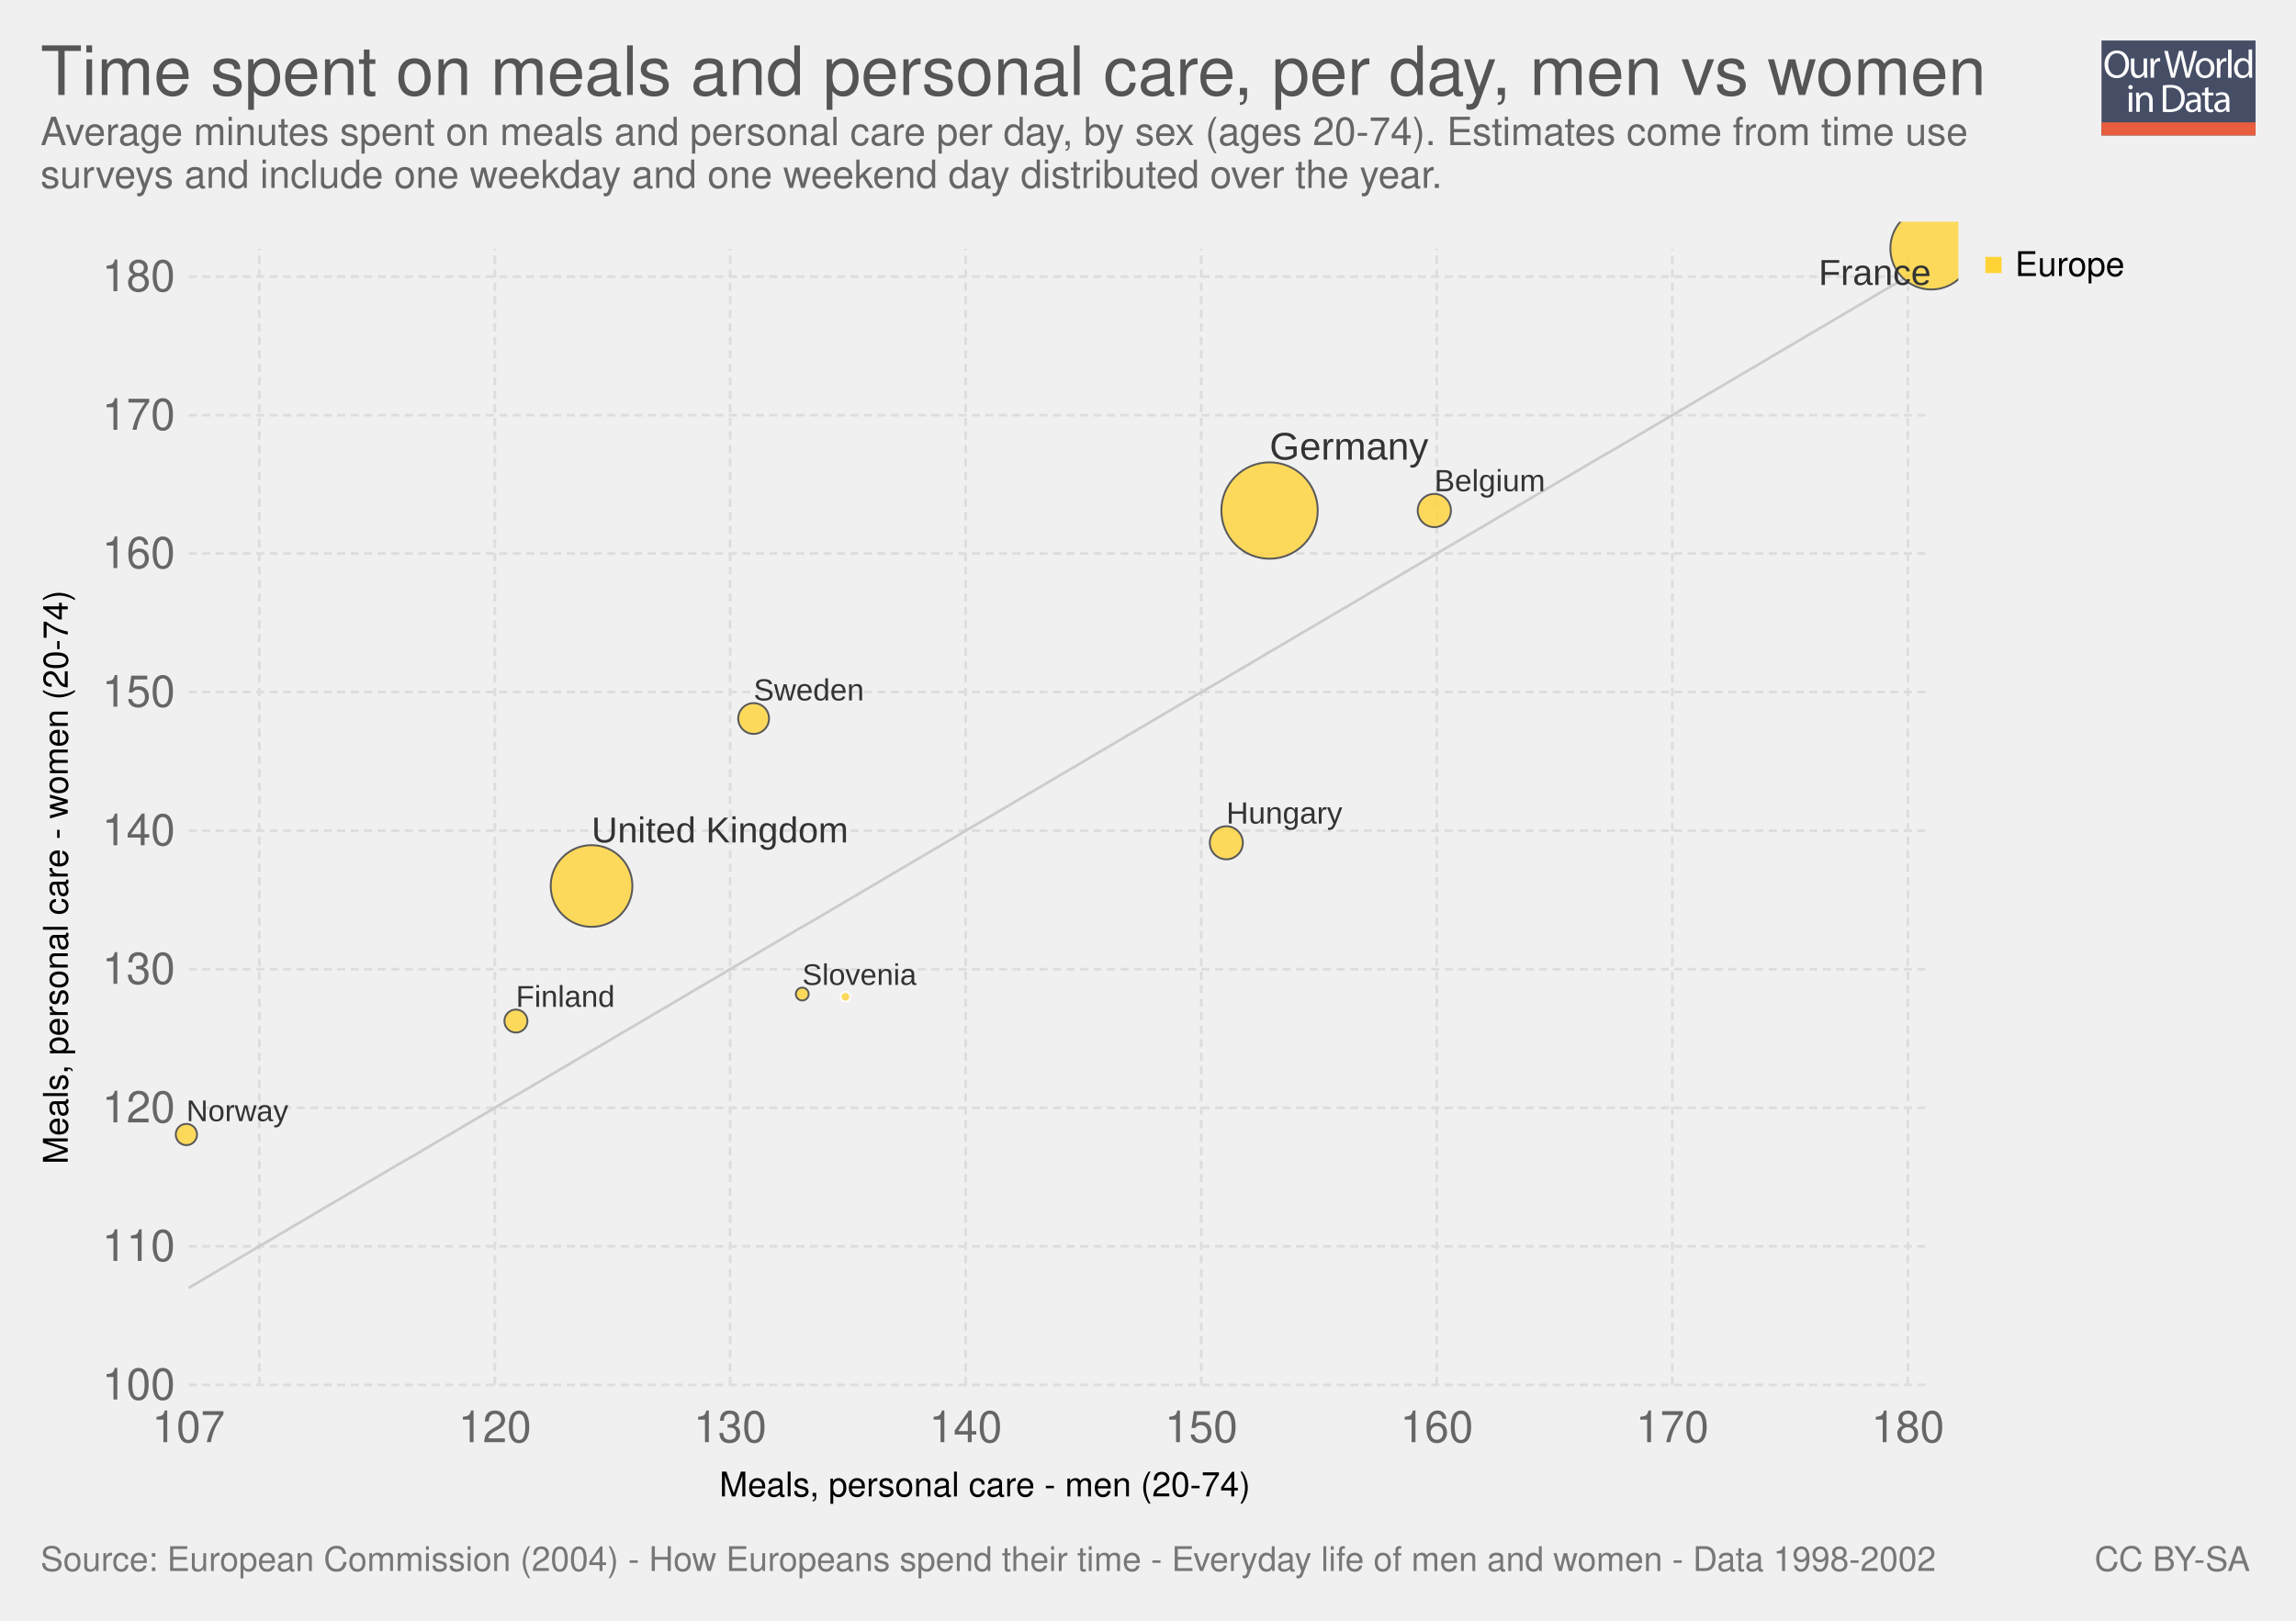
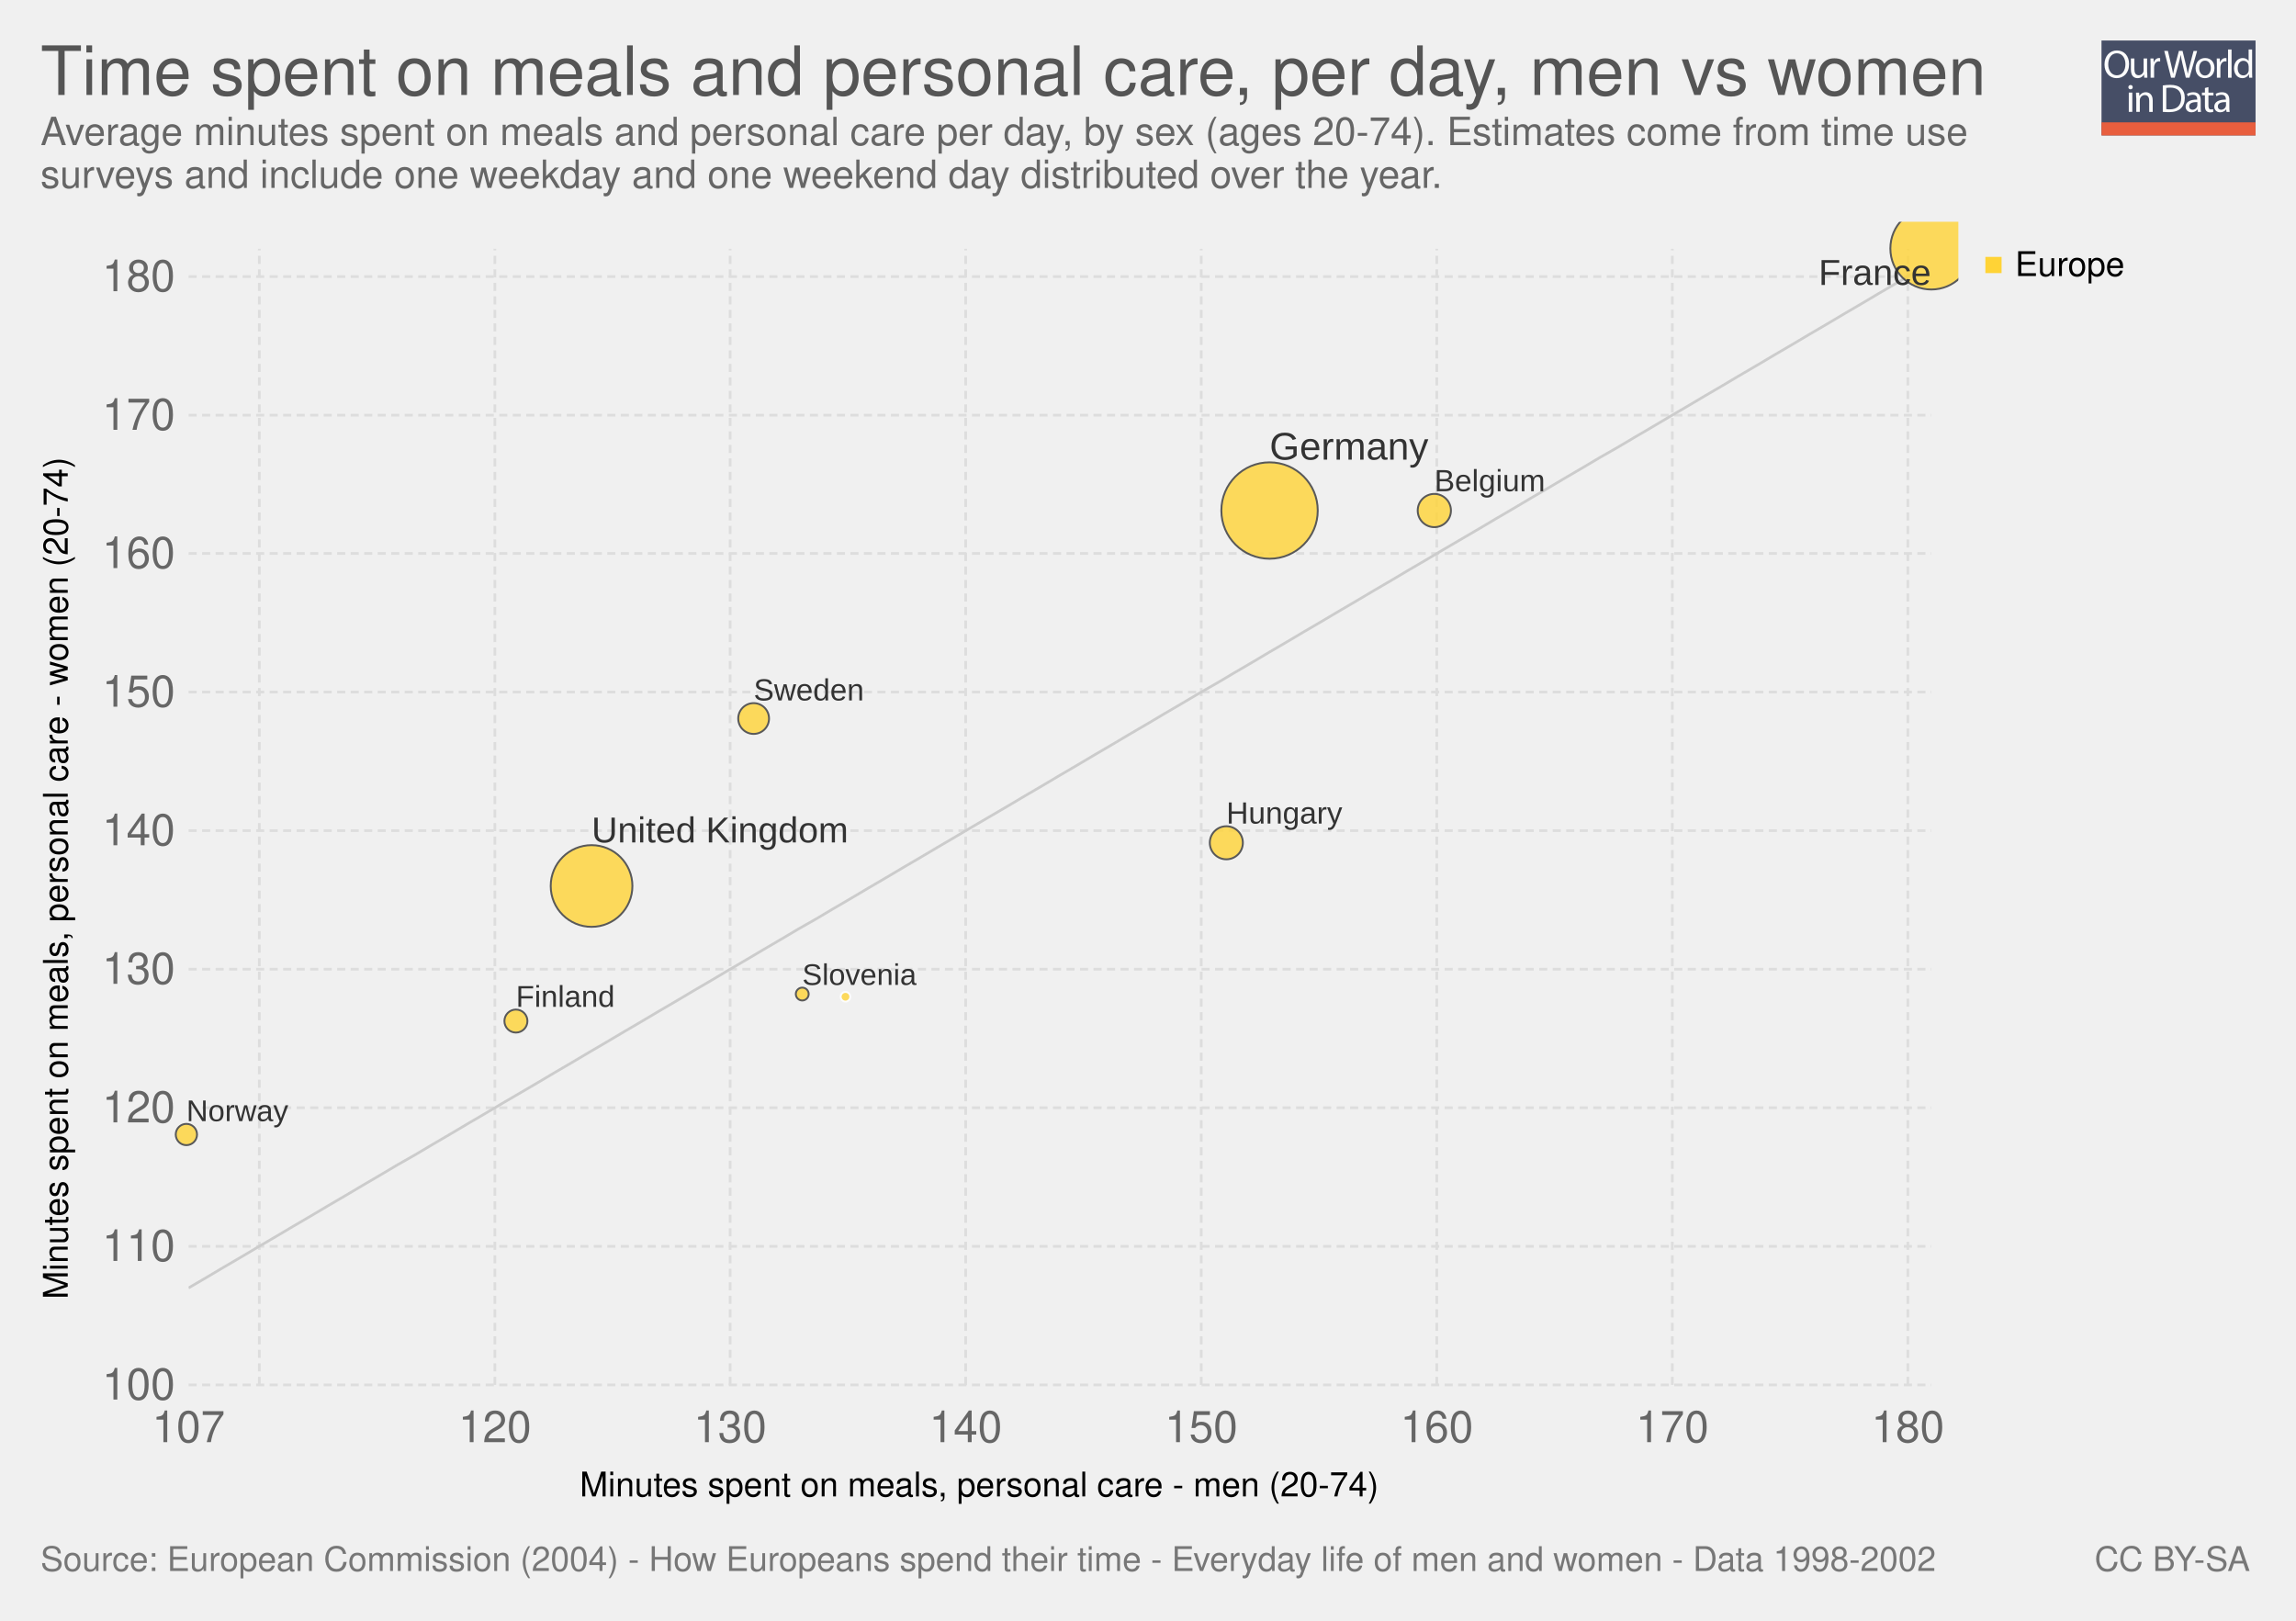
<svg xmlns="http://www.w3.org/2000/svg" xmlns:xlink="http://www.w3.org/1999/xlink" version="1.1" style="font-family: 'Helvetica Neue', Helvetica, Arial, sans-serif; font-size: 18px; background-color: white; text-rendering: optimizeLegibility; -webkit-font-smoothing: antialiased;" width="850" height="600">
  <g class="ChartTab">
    <g class="HeaderView">
      <g opacity="0.8" transform="translate(778, 15) scale(0.27)">
        <a xlink:href="https://ourworldindata.org" target="_blank">
          <g>
            <rect x="0" y="0" fill="#1B2543" width="211.2" height="130.1" />
            <rect x="0" y="112.2" fill="#E63912" width="211.2" height="17.9" />
            <g>
              <rect x="1.2" y="12.3" fill="none" width="210.2" height="99.2" />
              <path fill="#FFFFFF" d="M37.8,32.2c0,12.7-7.7,19.4-17.1,19.4c-9.7,0-16.6-7.5-16.6-18.7c0-11.7,7.3-19.3,17.1-19.3 C31.3,13.7,37.8,21.3,37.8,32.2z M9.2,32.8c0,7.9,4.3,14.9,11.8,14.9c7.5,0,11.8-6.9,11.8-15.3c0-7.3-3.8-14.9-11.8-14.9 C13.1,17.5,9.2,24.8,9.2,32.8z" />
              <path fill="#FFFFFF" d="M62.7,43.8c0,2.7,0.1,5.1,0.2,7.2h-4.3l-0.3-4.3h-0.1c-1.3,2.1-4,4.9-8.8,4.9c-4.2,0-9.1-2.3-9.1-11.6 V24.6h4.8v14.6c0,5,1.5,8.4,5.9,8.4c3.2,0,5.5-2.2,6.3-4.4c0.3-0.7,0.4-1.6,0.4-2.5V24.6h4.8V43.8z" />
              <path fill="#FFFFFF" d="M67.3,32.8c0-3.1-0.1-5.8-0.2-8.2h4.2l0.2,5.2h0.2c1.2-3.5,4.1-5.8,7.3-5.8c0.5,0,0.9,0.1,1.4,0.2v4.5 c-0.5-0.1-1-0.2-1.6-0.2c-3.4,0-5.8,2.6-6.5,6.2c-0.1,0.7-0.2,1.4-0.2,2.2V51h-4.8V32.8z" />
              <path fill="#FFFFFF" d="M95.4,51l-9.4-36.8h5l4.4,18.6c1.1,4.6,2.1,9.2,2.7,12.7h0.1c0.6-3.7,1.8-8,3-12.8l4.9-18.5h5l4.5,18.7 c1,4.4,2,8.7,2.6,12.6h0.1c0.8-4,1.8-8.1,3-12.7l4.9-18.5h4.9L120.6,51h-5L111,31.9c-1.1-4.7-1.9-8.3-2.4-12h-0.1 c-0.7,3.7-1.5,7.3-2.8,12L100.4,51H95.4z" />
              <path fill="#FFFFFF" d="M154.9,37.6c0,9.8-6.8,14-13.2,14c-7.2,0-12.7-5.2-12.7-13.6c0-8.8,5.8-14,13.1-14 C149.8,24,154.9,29.5,154.9,37.6z M133.9,37.9c0,5.8,3.3,10.1,8,10.1c4.6,0,8-4.3,8-10.3c0-4.5-2.2-10.1-7.9-10.1 C136.3,27.6,133.9,32.8,133.9,37.9z" />
              <path fill="#FFFFFF" d="M158.2,32.8c0-3.1-0.1-5.8-0.2-8.2h4.2l0.2,5.2h0.2c1.2-3.5,4.1-5.8,7.3-5.8c0.5,0,0.9,0.1,1.4,0.2v4.5 c-0.5-0.1-1-0.2-1.6-0.2c-3.4,0-5.8,2.6-6.5,6.2c-0.1,0.7-0.2,1.4-0.2,2.2V51h-4.8V32.8z" />
              <path fill="#FFFFFF" d="M173.5,12.3h4.8V51h-4.8V12.3z" />
              <path fill="#FFFFFF" d="M206.5,12.3v31.9c0,2.3,0.1,5,0.2,6.8h-4.3l-0.2-4.6H202c-1.5,2.9-4.7,5.2-9,5.2 c-6.4,0-11.3-5.4-11.3-13.4c-0.1-8.8,5.4-14.2,11.9-14.2c4,0,6.8,1.9,8,4h0.1V12.3H206.5z M201.7,35.4c0-0.6-0.1-1.4-0.2-2 c-0.7-3.1-3.3-5.6-6.9-5.6c-5,0-7.9,4.4-7.9,10.2c0,5.3,2.6,9.8,7.8,9.8c3.2,0,6.2-2.1,7.1-5.7c0.2-0.7,0.2-1.3,0.2-2.1V35.4z" />
              <path fill="#FFFFFF" d="M42.8,64c0.1,1.6-1.1,2.9-3.1,2.9c-1.7,0-2.9-1.3-2.9-2.9c0-1.7,1.3-3,3-3C41.7,61,42.8,62.3,42.8,64z M37.4,97.8V71.4h4.8v26.4H37.4z" />
              <path fill="#FFFFFF" d="M47.5,78.6c0-2.7-0.1-5-0.2-7.1h4.3l0.3,4.4h0.1c1.3-2.5,4.4-5,8.8-5c3.7,0,9.4,2.2,9.4,11.2v15.8h-4.8 V82.6c0-4.3-1.6-7.8-6.1-7.8c-3.2,0-5.6,2.2-6.5,4.9c-0.2,0.6-0.3,1.4-0.3,2.2v15.9h-4.8V78.6z" />
              <path fill="#FFFFFF" d="M84,61.6c2.9-0.4,6.3-0.8,10.1-0.8c6.8,0,11.7,1.6,14.9,4.6c3.3,3,5.2,7.3,5.2,13.2c0,6-1.9,10.9-5.3,14.3 c-3.4,3.4-9.1,5.3-16.3,5.3c-3.4,0-6.2-0.2-8.6-0.4V61.6z M88.8,94.1c1.2,0.2,3,0.3,4.8,0.3c10.2,0,15.7-5.7,15.7-15.6 c0.1-8.7-4.9-14.2-14.9-14.2c-2.5,0-4.3,0.2-5.6,0.5V94.1z" />
              <path fill="#FFFFFF" d="M132.1,97.8l-0.4-3.3h-0.2c-1.5,2.1-4.3,3.9-8.1,3.9c-5.4,0-8.1-3.8-8.1-7.6c0-6.4,5.7-9.9,15.9-9.8v-0.5 c0-2.2-0.6-6.1-6-6.1c-2.5,0-5,0.8-6.9,2l-1.1-3.2c2.2-1.4,5.4-2.3,8.7-2.3c8.1,0,10.1,5.5,10.1,10.8v9.9c0,2.3,0.1,4.5,0.4,6.3 H132.1z M131.4,84.4c-5.3-0.1-11.2,0.8-11.2,5.9c0,3.1,2.1,4.6,4.5,4.6c3.4,0,5.6-2.2,6.4-4.4c0.2-0.5,0.3-1,0.3-1.5V84.4z" />
              <path fill="#FFFFFF" d="M146.6,63.9v7.6h6.9v3.7h-6.9v14.2c0,3.3,0.9,5.1,3.6,5.1c1.3,0,2.2-0.2,2.8-0.3l0.2,3.6 c-0.9,0.4-2.4,0.7-4.3,0.7c-2.2,0-4-0.7-5.2-2c-1.4-1.4-1.9-3.8-1.9-6.9V75.1h-4.1v-3.7h4.1v-6.3L146.6,63.9z" />
              <path fill="#FFFFFF" d="M171.4,97.8l-0.4-3.3h-0.2c-1.5,2.1-4.3,3.9-8.1,3.9c-5.4,0-8.1-3.8-8.1-7.6c0-6.4,5.7-9.9,15.9-9.8v-0.5 c0-2.2-0.6-6.1-6-6.1c-2.5,0-5,0.8-6.9,2l-1.1-3.2c2.2-1.4,5.4-2.3,8.7-2.3c8.1,0,10.1,5.5,10.1,10.8v9.9c0,2.3,0.1,4.5,0.4,6.3 H171.4z M170.7,84.4c-5.3-0.1-11.2,0.8-11.2,5.9c0,3.1,2.1,4.6,4.5,4.6c3.4,0,5.6-2.2,6.4-4.4c0.2-0.5,0.3-1,0.3-1.5V84.4z" />
            </g>
          </g>
        </a>
      </g>
      <a href="https://ourworldindata.org/grapher/time-spent-on-meals-and-personal-care-per-day-men-vs-women" target="_blank">
        <text font-size="25.20" x="15.0" y="35.2" fill="#555">
          <tspan x="15" y="35.16">Time spent on meals and personal care, per day, men vs women</tspan>
        </text>
      </a>
      <text font-size="14.40" x="15.0" y="53.7" fill="#666">
        <tspan x="15" y="53.72">Average minutes spent on meals and personal care per day, by sex (ages 20-74). Estimates come from time use</tspan>
        <tspan x="15" y="69.56">surveys and include one weekday and one weekend day distributed over the year.</tspan>
      </text>
    </g>
    <g>
      <g class="AxisBoxView">
        <g class="HorizontalAxis">
-           <text font-size="12.60" x="266.3" y="554.0">
-             <tspan x="266.342" y="553.98">Meals, personal care - men (20-74)</tspan>
+           <text font-size="12.60" x="214.6" y="554.0">
+             <tspan x="214.619" y="553.98">Minutes spent on meals, personal care  - men (20-74)</tspan>
          </text>
          <text x="69.8" y="533.9" fill="#666" text-anchor="middle" font-size="16.2">107</text>
          <text x="183.2" y="533.9" fill="#666" text-anchor="middle" font-size="16.2">120</text>
          <text x="270.3" y="533.9" fill="#666" text-anchor="middle" font-size="16.2">130</text>
          <text x="357.5" y="533.9" fill="#666" text-anchor="middle" font-size="16.2">140</text>
          <text x="444.7" y="533.9" fill="#666" text-anchor="middle" font-size="16.2">150</text>
          <text x="531.9" y="533.9" fill="#666" text-anchor="middle" font-size="16.2">160</text>
          <text x="619.1" y="533.9" fill="#666" text-anchor="middle" font-size="16.2">170</text>
          <text x="706.3" y="533.9" fill="#666" text-anchor="middle" font-size="16.2">180</text>
        </g>
        <g class="VerticalAxis">
-           <text font-size="12.60" x="-431.0" y="25.1" transform="rotate(-90)">
-             <tspan x="-431.022" y="25.08">Meals, personal care - women (20-74)</tspan>
+           <text font-size="12.60" x="-481.0" y="25.1" transform="rotate(-90)">
+             <tspan x="-480.981" y="25.08">Minutes spent on meals, personal care - women (20-74)</tspan>
          </text>
          <text x="64.82" y="512.7" fill="#666" dominant-baseline="middle" text-anchor="end" font-size="16.2">100</text>
          <text x="64.82" y="461.4" fill="#666" dominant-baseline="middle" text-anchor="end" font-size="16.2">110</text>
          <text x="64.82" y="410.1" fill="#666" dominant-baseline="middle" text-anchor="end" font-size="16.2">120</text>
          <text x="64.82" y="358.8" fill="#666" dominant-baseline="middle" text-anchor="end" font-size="16.2">130</text>
          <text x="64.82" y="307.5" fill="#666" dominant-baseline="middle" text-anchor="end" font-size="16.2">140</text>
          <text x="64.82" y="256.2" fill="#666" dominant-baseline="middle" text-anchor="end" font-size="16.2">150</text>
          <text x="64.82" y="204.9" fill="#666" dominant-baseline="middle" text-anchor="end" font-size="16.2">160</text>
          <text x="64.82" y="153.7" fill="#666" dominant-baseline="middle" text-anchor="end" font-size="16.2">170</text>
          <text x="64.82" y="102.4" fill="#666" dominant-baseline="middle" text-anchor="end" font-size="16.2">180</text>
        </g>
        <g class="AxisGridLines">
          <line x1="69.82" y1="512.7" x2="715.00" y2="512.7" stroke="#ddd" stroke-dasharray="3,2" />
          <line x1="69.82" y1="461.4" x2="715.00" y2="461.4" stroke="#ddd" stroke-dasharray="3,2" />
          <line x1="69.82" y1="410.1" x2="715.00" y2="410.1" stroke="#ddd" stroke-dasharray="3,2" />
          <line x1="69.82" y1="358.8" x2="715.00" y2="358.8" stroke="#ddd" stroke-dasharray="3,2" />
          <line x1="69.82" y1="307.5" x2="715.00" y2="307.5" stroke="#ddd" stroke-dasharray="3,2" />
          <line x1="69.82" y1="256.2" x2="715.00" y2="256.2" stroke="#ddd" stroke-dasharray="3,2" />
          <line x1="69.82" y1="204.9" x2="715.00" y2="204.9" stroke="#ddd" stroke-dasharray="3,2" />
          <line x1="69.82" y1="153.7" x2="715.00" y2="153.7" stroke="#ddd" stroke-dasharray="3,2" />
          <line x1="69.82" y1="102.4" x2="715.00" y2="102.4" stroke="#ddd" stroke-dasharray="3,2" />
        </g>
        <g class="AxisGridLines">
          <line x1="96" y1="512.70" x2="96" y2="92.10" stroke="#ddd" stroke-dasharray="3,2" />
          <line x1="183.2" y1="512.70" x2="183.2" y2="92.10" stroke="#ddd" stroke-dasharray="3,2" />
          <line x1="270.3" y1="512.70" x2="270.3" y2="92.10" stroke="#ddd" stroke-dasharray="3,2" />
          <line x1="357.5" y1="512.70" x2="357.5" y2="92.10" stroke="#ddd" stroke-dasharray="3,2" />
          <line x1="444.7" y1="512.70" x2="444.7" y2="92.10" stroke="#ddd" stroke-dasharray="3,2" />
          <line x1="531.9" y1="512.70" x2="531.9" y2="92.10" stroke="#ddd" stroke-dasharray="3,2" />
          <line x1="619.1" y1="512.70" x2="619.1" y2="92.10" stroke="#ddd" stroke-dasharray="3,2" />
          <line x1="706.3" y1="512.70" x2="706.3" y2="92.10" stroke="#ddd" stroke-dasharray="3,2" />
        </g>
      </g>
      <g class="ComparisonLine">
        <defs>
          <clipPath id="axisBounds-1">
            <rect x="69.816" y="92.1" width="645.184" height="420.6" />
          </clipPath>
        </defs>
        <path d="M69.8,476.8L76.3,473L82.7,469.2L89.2,465.4L95.6,461.6L102.1,457.8L108.5,454L115,450.2L121.4,446.4L127.9,442.6L134.3,438.8L140.8,435L147.2,431.2L153.7,427.5L160.1,423.7L166.6,419.9L173,416.1L179.5,412.3L185.9,408.5L192.4,404.7L198.9,400.9L205.3,397.1L211.8,393.3L218.2,389.5L224.7,385.7L231.1,381.9L237.6,378.1L244,374.3L250.5,370.5L256.9,366.7L263.4,362.9L269.8,359.1L276.3,355.3L282.7,351.5L289.2,347.7L295.6,343.9L302.1,340.2L308.5,336.4L315,332.6L321.4,328.8L327.9,325L334.3,321.2L340.8,317.4L347.2,313.6L353.7,309.8L360.1,306L366.6,302.2L373.1,298.4L379.5,294.6L386,290.8L392.4,287L398.9,283.2L405.3,279.4L411.8,275.6L418.2,271.8L424.7,268L431.1,264.2L437.6,260.4L444,256.6L450.5,252.9L456.9,249.1L463.4,245.3L469.8,241.5L476.3,237.7L482.7,233.9L489.2,230.1L495.6,226.3L502.1,222.5L508.5,218.7L515,214.9L521.4,211.1L527.9,207.3L534.3,203.5L540.8,199.7L547.3,195.9L553.7,192.1L560.2,188.3L566.6,184.5L573.1,180.7L579.5,176.9L586,173.1L592.4,169.3L598.9,165.6L605.3,161.8L611.8,158L618.2,154.2L624.7,150.4L631.1,146.6L637.6,142.8L644,139L650.5,135.2L656.9,131.4L663.4,127.6L669.8,123.8L676.3,120L682.7,116.2L689.2,112.4L695.6,108.6L702.1,104.8L708.5,101" clip-path="url(#axisBounds-1)" fill="none" stroke="#ccc" />
      </g>
      <g clip-path="url(#scatterBounds-2)" font-family="Arial Narrow, Arial, sans-serif" class="PointsWithLabels clickable">
        <rect x="69.816" y="92.1" width="645.184" height="420.6" fill="rgba(255,255,255,0)" />
        <defs>
          <clipPath id="scatterBounds-2">
            <rect x="59.816" y="82.1" width="665.184" height="440.6" />
          </clipPath>
        </defs>
        <g class="key-Germany_0">
          <circle cx="470.00" cy="189.00" r="17.84" fill="#ffd336" opacity="0.8" stroke="#333" stroke-width="0.7" />
        </g>
        <g class="key-France_0">
          <circle cx="715.00" cy="92.00" r="15.17" fill="#ffd336" opacity="0.8" stroke="#333" stroke-width="0.7" />
        </g>
        <g class="key-United-Kingdom_0">
          <circle cx="219.00" cy="328.00" r="15.12" fill="#ffd336" opacity="0.8" stroke="#333" stroke-width="0.7" />
        </g>
        <g class="key-Belgium_0">
          <circle cx="531.00" cy="189.00" r="6.15" fill="#ffd336" opacity="0.8" stroke="#333" stroke-width="0.7" />
        </g>
        <g class="key-Hungary_0">
          <circle cx="454.00" cy="312.00" r="6.12" fill="#ffd336" opacity="0.8" stroke="#333" stroke-width="0.7" />
        </g>
        <g class="key-Sweden_0">
          <circle cx="279.00" cy="266.00" r="5.70" fill="#ffd336" opacity="0.8" stroke="#333" stroke-width="0.7" />
        </g>
        <g class="key-Finland_0">
          <circle cx="191.00" cy="378.00" r="4.26" fill="#ffd336" opacity="0.8" stroke="#333" stroke-width="0.7" />
        </g>
        <g class="key-Norway_0">
          <circle cx="69.00" cy="420.00" r="3.94" fill="#ffd336" opacity="0.8" stroke="#333" stroke-width="0.7" />
        </g>
        <g class="key-Slovenia_0">
          <circle cx="297.00" cy="368.00" r="2.38" fill="#ffd336" opacity="0.8" stroke="#333" stroke-width="0.7" />
        </g>
        <g class="key-Estonia_0">
          <circle cx="313.00" cy="369.00" r="1.78" fill="#ffd336" opacity="0.8" stroke="#fff" stroke-width="0.7" />
        </g>
        <g fill="#333" class="backgroundLabels">
          <text x="470.00" y="170.16" font-size="14.30">Germany</text>
          <text x="673.26" y="105.48" font-size="13.38">France</text>
          <text x="219.00" y="311.88" font-size="13.36">United Kingdom</text>
          <text x="531.00" y="181.85" font-size="11.36">Belgium</text>
          <text x="454.00" y="304.88" font-size="11.36">Hungary</text>
          <text x="279.00" y="259.30" font-size="11.31">Sweden</text>
          <text x="191.00" y="372.74" font-size="11.16">Finland</text>
          <text x="69.00" y="415.06" font-size="11.13">Norway</text>
          <text x="297.00" y="364.62" font-size="11.03">Slovenia</text>
        </g>
      </g>
      <g style="cursor: pointer;" class="ScatterColorLegend clickable">
        <g class="legendMark">
          <rect x="735" y="89.6" width="51.824" height="17.6" fill="#fff" opacity="0" />,<rect x="735" y="95.1" width="6" height="6" fill="#ffd336" />,<text font-size="12.60" x="746.0" y="102.2">
            <tspan x="746" y="102.18">Europe</tspan>
          </text>
        </g>
      </g>
    </g>
    <g style="fill: #777;" class="SourcesFooter">
      <g style="fill: #777;" class="clickable">
        <text font-size="12.60" x="15.0" y="581.6">
          <tspan x="15" y="581.58">Source: European Commission (2004) - How Europeans spend their time - Everyday life of men and women - Data 1998-2002</tspan>
        </text>
      </g>
      <text font-size="12.60" x="775.4" y="581.6">
        <tspan x="775.402" y="581.58">
          <a style="fill: #777;" class="cclogo" href="http://creativecommons.org/licenses/by-sa/4.0/deed.en_US" target="_blank">CC BY-SA</a>
        </tspan>
      </text>
    </g>
  </g>
</svg>
